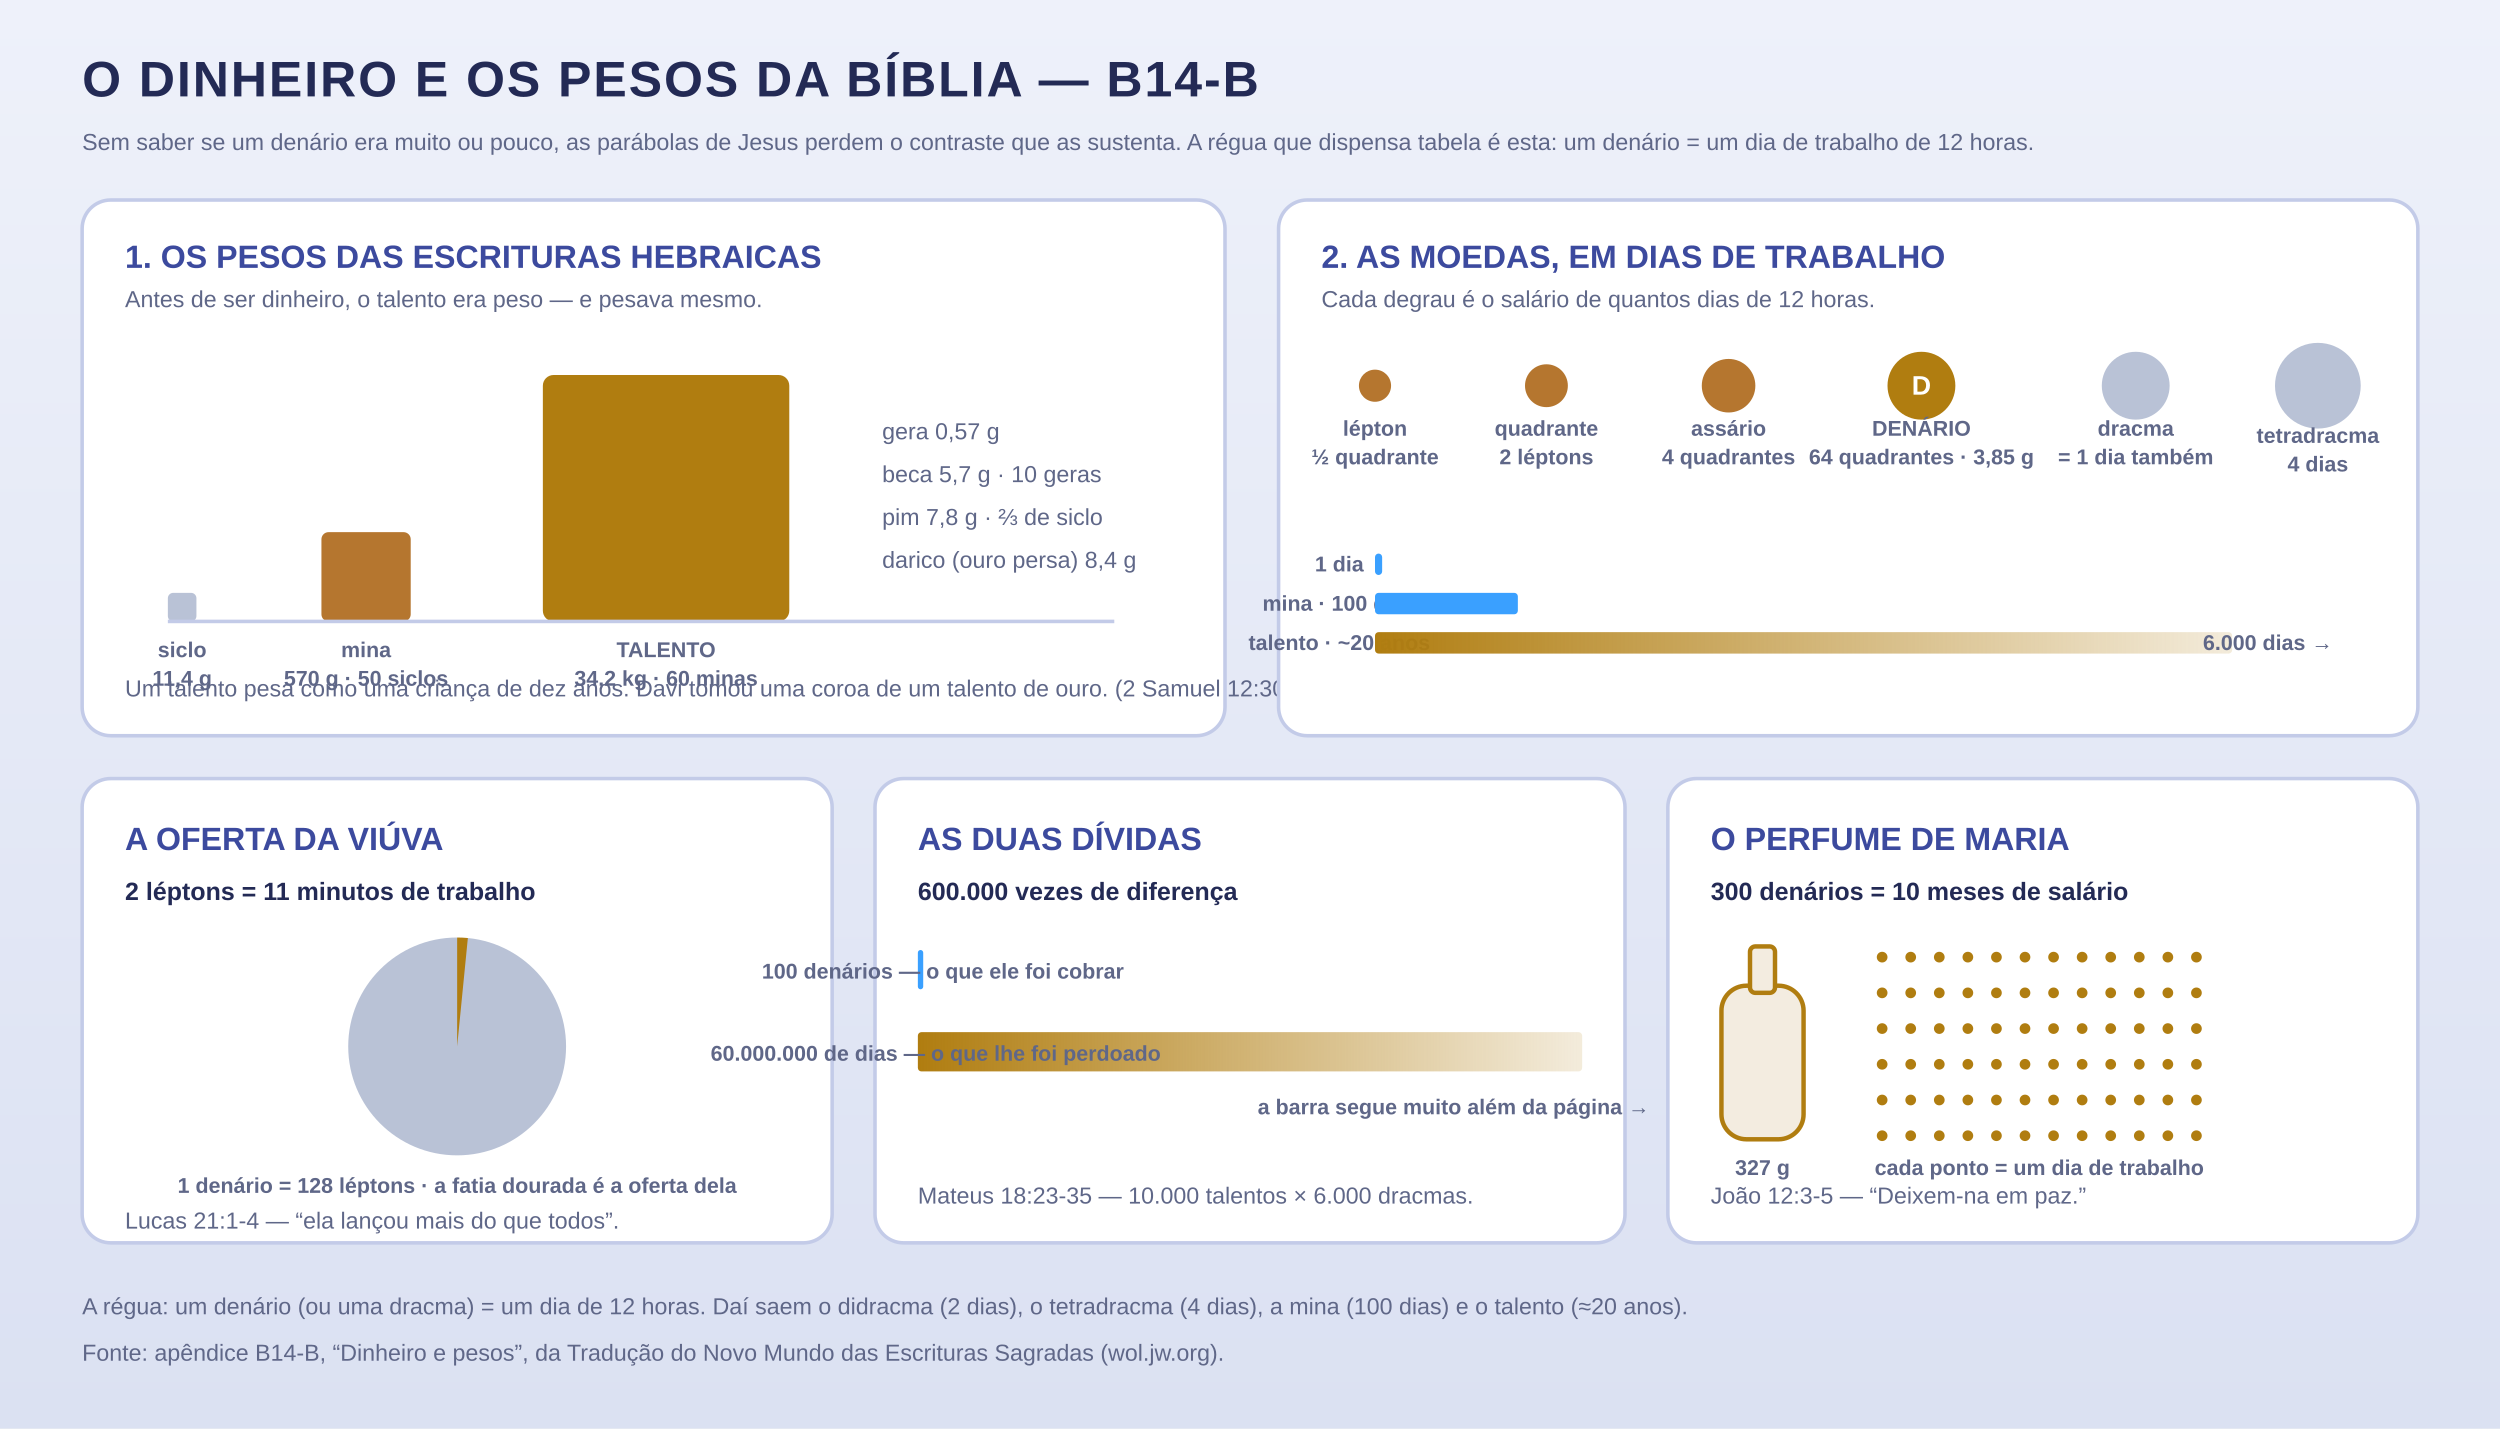
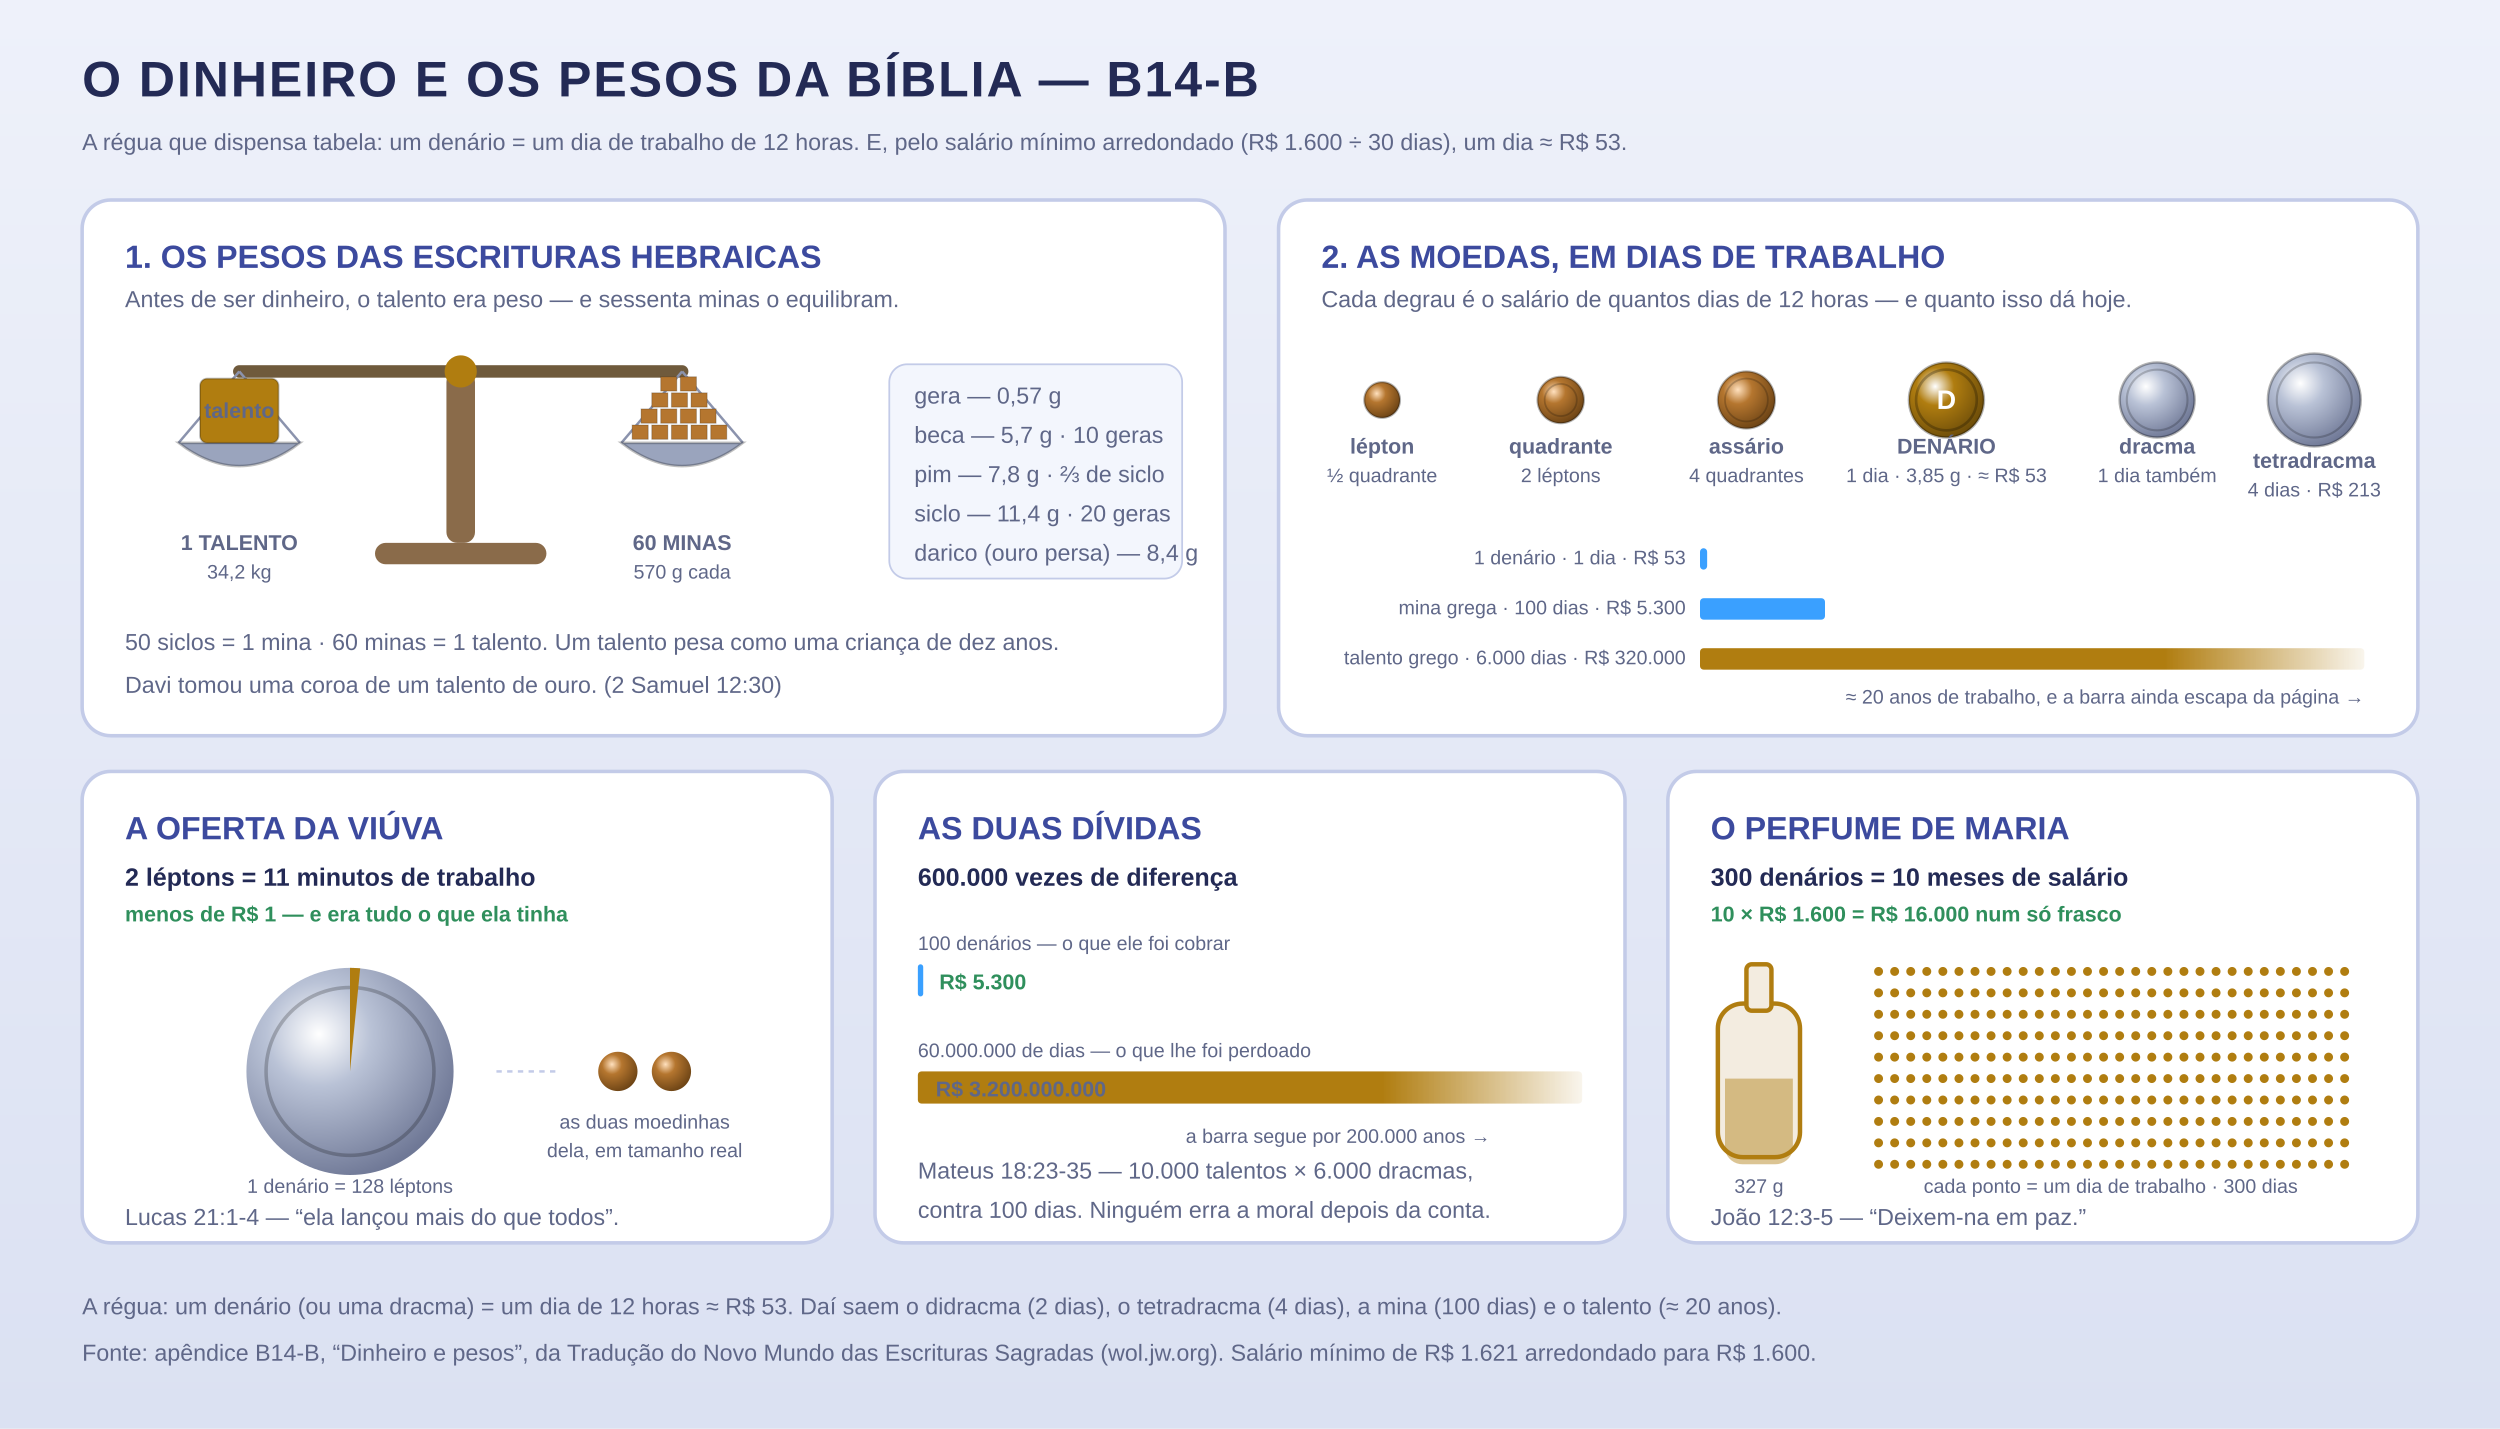
<svg xmlns="http://www.w3.org/2000/svg" viewBox="0 0 1400 800" width="1400" height="800" role="img" aria-labelledby="tit desc" font-family="'Segoe UI', 'Helvetica Neue', Arial, sans-serif">
  <defs>
    <linearGradient id="fundo" x1="0" y1="0" x2="0" y2="1">
      <stop offset="0" stop-color="#eef1fa" />
      <stop offset="1" stop-color="#dbe1f2" />
    </linearGradient>
    <linearGradient id="some" x1="0" y1="0" x2="1" y2="0">
      <stop offset="0" stop-color="#b07d10" />
-       <stop offset="1" stop-color="#b07d10" stop-opacity=".15" />
+       <stop offset="0.7" stop-color="#b07d10" />
+       <stop offset="1" stop-color="#b07d10" stop-opacity=".08" />
    </linearGradient>
+     <radialGradient id="ouro" cx="35%" cy="32%" r="72%">
+       <stop offset="0" stop-color="#ffffff" />
+       <stop offset="0.35" stop-color="#b07d10" />
+       <stop offset="1" stop-color="#6d4d09" />
+     </radialGradient>
+     <radialGradient id="prata" cx="35%" cy="32%" r="72%">
+       <stop offset="0" stop-color="#ffffff" />
+       <stop offset="0.35" stop-color="#b9c2d6" />
+       <stop offset="1" stop-color="#6f7896" />
+     </radialGradient>
+     <radialGradient id="cobre" cx="35%" cy="32%" r="72%">
+       <stop offset="0" stop-color="#ffe0bd" />
+       <stop offset="0.35" stop-color="#b5762f" />
+       <stop offset="1" stop-color="#6d4415" />
+     </radialGradient>
  </defs>
  <style>
        .cab  { fill:#232a55; font-size:28px; font-weight:800; letter-spacing:1.1px; }
        .rot  { fill:#3c4a9e; font-size:18px; font-weight:700; }
        .rotp { fill:#5f6788; font-size:13px; }
        .painel { fill:#ffffff; stroke:#c3cbe8; stroke-width:2; }
        .not  { font-size:12px; font-weight:700; text-anchor:middle; fill:#5f6788; }
+         .sub  { font-size:11px; font-weight:400; text-anchor:middle; fill:#5f6788; }
        .cx   { font-size:15px; font-weight:800; text-anchor:middle; }
        .val  { font-size:14px; font-weight:800; fill:#232a55; }
-         .ouro { fill:#b07d10; }
-         .ok   { fill:#2f8f5c; }
+         .reais{ font-size:12px; font-weight:800; fill:#2f8f5c; }
+         .esq  { text-anchor:start; }
+         .dir  { text-anchor:end; }
+         .tag  { fill:#ffffff; stroke:#c3cbe8; stroke-width:1; }
    </style>
  <rect width="1400" height="800" fill="url(#fundo)" />
  <text class="cab" x="46" y="54">O DINHEIRO E OS PESOS DA BÍBLIA — B14-B</text>
  <text class="rotp" x="46" y="84" font-size="16">
-         Sem saber se um denário era muito ou pouco, as parábolas de Jesus perdem o contraste que as sustenta. A régua que dispensa tabela é esta: um denário = um dia de trabalho de 12 horas.
+         A régua que dispensa tabela: um denário = um dia de trabalho de 12 horas. E, pelo salário mínimo arredondado (R$ 1.600 ÷ 30 dias), um dia ≈ R$ 53.
    </text>
  <g transform="translate(46,112)">
    <rect class="painel" width="640" height="300" rx="16" />
    <text class="rot" x="24" y="38">1. OS PESOS DAS ESCRITURAS HEBRAICAS</text>
-     <text class="rotp" x="24" y="60">Antes de ser dinheiro, o talento era peso — e pesava mesmo.</text>
-     <g transform="translate(48,88)">
-       <rect x="0" y="132" width="16" height="16" rx="3" fill="#b9c2d6" />
-       <text class="not" x="8" y="168">siclo</text>
-       <text class="not" x="8" y="184" font-weight="400">11,4 g</text>
-       <rect x="86" y="98" width="50" height="50" rx="4" fill="#b5762f" />
-       <text class="not" x="111" y="168">mina</text>
-       <text class="not" x="111" y="184" font-weight="400">570 g · 50 siclos</text>
-       <rect x="210" y="10" width="138" height="138" rx="6" fill="#b07d10" />
-       <text class="not" x="279" y="168" fill="#b07d10">TALENTO</text>
-       <text class="not" x="279" y="184" font-weight="400">34,2 kg · 60 minas</text>
-       <line x1="0" y1="148" x2="530" y2="148" stroke="#c3cbe8" stroke-width="2" />
-       <text class="rotp" x="400" y="46">gera 0,57 g</text>
-       <text class="rotp" x="400" y="70">beca 5,7 g · 10 geras</text>
-       <text class="rotp" x="400" y="94">pim 7,8 g · ⅔ de siclo</text>
-       <text class="rotp" x="400" y="118">darico (ouro persa) 8,4 g</text>
-     </g>
-     <text class="rotp" x="24" y="278">Um talento pesa como uma criança de dez anos. Davi tomou uma coroa de um talento de ouro. (2 Samuel 12:30)</text>
+     <text class="rotp" x="24" y="60">Antes de ser dinheiro, o talento era peso — e sessenta minas o equilibram.</text>
+     <g transform="translate(212,96)">
+       <rect x="-8" y="0" width="16" height="96" rx="6" fill="#8a6b4a" />
+       <rect x="-48" y="96" width="96" height="12" rx="6" fill="#8a6b4a" />
+       <path d="M-124 0 H124" stroke="#6f5a3c" stroke-width="7" stroke-linecap="round" />
+       <circle cy="0" r="9" fill="#b07d10" />
+       <path d="M-124 0 L-158 40 M-124 0 L-90 40" stroke="#8b93ad" stroke-width="1.4" />
+       <path d="M-158 40 q34 26 68 0 z" fill="#9aa4bd" stroke="rgba(0,0,0,.25)" stroke-width="1.5" />
+       <path d="M124 0 L90 40 M124 0 L158 40" stroke="#8b93ad" stroke-width="1.4" />
+       <path d="M90 40 q34 26 68 0 z" fill="#9aa4bd" stroke="rgba(0,0,0,.25)" stroke-width="1.5" />
+       <rect x="-146" y="4" width="44" height="36" rx="4" fill="#b07d10" stroke="rgba(0,0,0,.25)" />
+       <text class="not" x="-124" y="26" fill="#ffffff">talento</text>
+       <g fill="#b5762f" stroke="rgba(0,0,0,.2)" stroke-width="0.6">
+         <rect x="96" y="30" width="9" height="8" />
+         <rect x="107" y="30" width="9" height="8" />
+         <rect x="118" y="30" width="9" height="8" />
+         <rect x="129" y="30" width="9" height="8" />
+         <rect x="140" y="30" width="9" height="8" />
+         <rect x="101" y="21" width="9" height="8" />
+         <rect x="112" y="21" width="9" height="8" />
+         <rect x="123" y="21" width="9" height="8" />
+         <rect x="134" y="21" width="9" height="8" />
+         <rect x="107" y="12" width="9" height="8" />
+         <rect x="118" y="12" width="9" height="8" />
+         <rect x="129" y="12" width="9" height="8" />
+         <rect x="112" y="3" width="9" height="8" />
+         <rect x="123" y="3" width="9" height="8" />
+       </g>
+     </g>
+     <text class="not" x="88" y="196">1 TALENTO</text>
+     <text class="sub" x="88" y="212">34,2 kg</text>
+     <text class="not" x="336" y="196">60 MINAS</text>
+     <text class="sub" x="336" y="212">570 g cada</text>
+     <g transform="translate(452,92)">
+       <rect x="0" y="0" width="164" height="120" rx="10" fill="#f3f6fd" stroke="#c3cbe8" />
+       <text class="rotp" x="14" y="22">gera — 0,57 g</text>
+       <text class="rotp" x="14" y="44">beca — 5,7 g · 10 geras</text>
+       <text class="rotp" x="14" y="66">pim — 7,8 g · ⅔ de siclo</text>
+       <text class="rotp" x="14" y="88">siclo — 11,4 g · 20 geras</text>
+       <text class="rotp" x="14" y="110">darico (ouro persa) — 8,4 g</text>
+     </g>
+     <text class="rotp" x="24" y="252">50 siclos = 1 mina · 60 minas = 1 talento. Um talento pesa como uma criança de dez anos.</text>
+     <text class="rotp" x="24" y="276">Davi tomou uma coroa de um talento de ouro. (2 Samuel 12:30)</text>
  </g>
  <g transform="translate(716,112)">
    <rect class="painel" width="638" height="300" rx="16" />
    <text class="rot" x="24" y="38">2. AS MOEDAS, EM DIAS DE TRABALHO</text>
-     <text class="rotp" x="24" y="60">Cada degrau é o salário de quantos dias de 12 horas.</text>
-     <g transform="translate(30,80)">
-       <circle cx="24" cy="24" r="9" fill="#b5762f" />
-       <text class="not" x="24" y="52">lépton</text>
-       <text class="not" x="24" y="68" font-weight="400">½ quadrante</text>
-       <circle cx="120" cy="24" r="12" fill="#b5762f" />
-       <text class="not" x="120" y="52">quadrante</text>
-       <text class="not" x="120" y="68" font-weight="400">2 léptons</text>
-       <circle cx="222" cy="24" r="15" fill="#b5762f" />
-       <text class="not" x="222" y="52">assário</text>
-       <text class="not" x="222" y="68" font-weight="400">4 quadrantes</text>
-       <circle cx="330" cy="24" r="19" fill="#b07d10" />
-       <text class="cx" x="330" y="29" fill="#ffffff">D</text>
-       <text class="not" x="330" y="52" fill="#b07d10">DENÁRIO</text>
-       <text class="not" x="330" y="68" font-weight="400">64 quadrantes · 3,85 g</text>
-       <circle cx="450" cy="24" r="19" fill="#b9c2d6" />
-       <text class="not" x="450" y="52">dracma</text>
-       <text class="not" x="450" y="68" font-weight="400">= 1 dia também</text>
-       <circle cx="552" cy="24" r="24" fill="#b9c2d6" />
-       <text class="not" x="552" y="56">tetradracma</text>
-       <text class="not" x="552" y="72" font-weight="400">4 dias</text>
-     </g>
-     <g transform="translate(54,196)">
-       <text class="not" x="-20" y="12" text-anchor="end" font-weight="400">1 dia</text>
-       <rect x="0" y="2" width="4" height="12" rx="2" fill="#3aa0ff" />
-       <text class="not" x="-20" y="34" text-anchor="end" font-weight="400">mina · 100 dias</text>
-       <rect x="0" y="24" width="80" height="12" rx="2" fill="#3aa0ff" />
-       <text class="not" x="-20" y="56" text-anchor="end" font-weight="400">talento · ~20 anos</text>
-       <rect x="0" y="46" width="480" height="12" rx="2" fill="url(#some)" />
-       <text class="not" x="500" y="56" text-anchor="start" font-weight="400">6.000 dias →</text>
-     </g>
-   </g>
-   <g transform="translate(46,436)">
-     <rect class="painel" width="420" height="260" rx="16" />
-     <text class="rot" x="24" y="40">A OFERTA DA VIÚVA</text>
-     <text class="val" x="24" y="68">2 léptons = 11 minutos de trabalho</text>
-     <g transform="translate(210,150)">
-       <circle r="62" fill="#b9c2d6" />
-       <path d="M0 0 L0 -62 A62 62 0 0 1 6.1 -61.7 Z" fill="#b07d10" />
-       <circle r="62" fill="none" stroke="#ffffff" stroke-width="2" />
-     </g>
-     <text class="not" x="210" y="232" font-weight="400">1 denário = 128 léptons · a fatia dourada é a oferta dela</text>
-     <text class="rotp" x="24" y="252">Lucas 21:1-4 — “ela lançou mais do que todos”.</text>
-   </g>
-   <g transform="translate(490,436)">
-     <rect class="painel" width="420" height="260" rx="16" />
-     <text class="rot" x="24" y="40">AS DUAS DÍVIDAS</text>
-     <text class="val" x="24" y="68">600.000 vezes de diferença</text>
-     <g transform="translate(24,96)">
-       <rect x="0" y="0" width="3" height="22" rx="1.5" fill="#3aa0ff" />
-       <text class="not" x="14" y="16" text-anchor="start" font-weight="400">100 denários — o que ele foi cobrar</text>
-       <rect x="0" y="46" width="372" height="22" rx="2" fill="url(#some)" />
-       <text class="not" x="10" y="62" text-anchor="start" fill="#ffffff">60.000.000 de dias — o que lhe foi perdoado</text>
-       <text class="not" x="300" y="92" font-weight="400">a barra segue muito além da página →</text>
-     </g>
-     <text class="rotp" x="24" y="238">Mateus 18:23-35 — 10.000 talentos × 6.000 dracmas.</text>
-   </g>
-   <g transform="translate(934,436)">
-     <rect class="painel" width="420" height="260" rx="16" />
-     <text class="rot" x="24" y="40">O PERFUME DE MARIA</text>
-     <text class="val" x="24" y="68">300 denários = 10 meses de salário</text>
-     <g transform="translate(30,90)">
+     <text class="rotp" x="24" y="60">Cada degrau é o salário de quantos dias de 12 horas — e quanto isso dá hoje.</text>
+     <g transform="translate(34,86)">
+       <circle cx="24" cy="26" r="10" fill="url(#cobre)" stroke="rgba(0,0,0,.3)" stroke-width="1.2" />
+       <text class="not" x="24" y="56">lépton</text>
+       <text class="sub" x="24" y="72">½ quadrante</text>
+       <circle cx="124" cy="26" r="13" fill="url(#cobre)" stroke="rgba(0,0,0,.3)" stroke-width="1.2" />
+       <circle cx="124" cy="26" r="9" fill="none" stroke="rgba(0,0,0,.2)" stroke-width="1" />
+       <text class="not" x="124" y="56">quadrante</text>
+       <text class="sub" x="124" y="72">2 léptons</text>
+       <circle cx="228" cy="26" r="16" fill="url(#cobre)" stroke="rgba(0,0,0,.3)" stroke-width="1.2" />
+       <circle cx="228" cy="26" r="12" fill="none" stroke="rgba(0,0,0,.2)" stroke-width="1" />
+       <text class="not" x="228" y="56">assário</text>
+       <text class="sub" x="228" y="72">4 quadrantes</text>
+       <circle cx="340" cy="26" r="21" fill="url(#ouro)" stroke="rgba(0,0,0,.3)" stroke-width="1.4" />
+       <circle cx="340" cy="26" r="17" fill="none" stroke="rgba(0,0,0,.25)" stroke-width="1.5" />
+       <text class="cx" x="340" y="31" fill="#ffffff">D</text>
+       <text class="not" x="340" y="56" fill="#b07d10">DENÁRIO</text>
+       <text class="sub" x="340" y="72">1 dia · 3,85 g · ≈ R$ 53</text>
+       <circle cx="458" cy="26" r="21" fill="url(#prata)" stroke="rgba(0,0,0,.3)" stroke-width="1.4" />
+       <circle cx="458" cy="26" r="17" fill="none" stroke="rgba(0,0,0,.2)" stroke-width="1.2" />
+       <text class="not" x="458" y="56">dracma</text>
+       <text class="sub" x="458" y="72">1 dia também</text>
+       <circle cx="546" cy="26" r="26" fill="url(#prata)" stroke="rgba(0,0,0,.3)" stroke-width="1.4" />
+       <circle cx="546" cy="26" r="21" fill="none" stroke="rgba(0,0,0,.2)" stroke-width="1.2" />
+       <text class="not" x="546" y="64">tetradracma</text>
+       <text class="sub" x="546" y="80">4 dias · R$ 213</text>
+     </g>
+     <g transform="translate(24,192)">
+       <text class="sub dir" x="204" y="12">1 denário · 1 dia · R$ 53</text>
+       <rect x="212" y="3" width="4" height="12" rx="2" fill="#3aa0ff" />
+       <text class="sub dir" x="204" y="40">mina grega · 100 dias · R$ 5.300</text>
+       <rect x="212" y="31" width="70" height="12" rx="2" fill="#3aa0ff" />
+       <text class="sub dir" x="204" y="68">talento grego · 6.000 dias · R$ 320.000</text>
+       <rect x="212" y="59" width="372" height="12" rx="2" fill="url(#some)" />
+       <text class="sub dir" x="584" y="90">≈ 20 anos de trabalho, e a barra ainda escapa da página →</text>
+     </g>
+   </g>
+   <g transform="translate(46,432)">
+     <rect class="painel" width="420" height="264" rx="16" />
+     <text class="rot" x="24" y="38">A OFERTA DA VIÚVA</text>
+     <text class="val" x="24" y="64">2 léptons = 11 minutos de trabalho</text>
+     <text class="reais" x="24" y="84">menos de R$ 1 — e era tudo o que ela tinha</text>
+     <g transform="translate(150,168)">
+       <circle r="58" fill="url(#prata)" />
+       <circle r="47" fill="none" stroke="rgba(0,0,0,.22)" stroke-width="2" />
+       <path d="M0 0 L0 -58 A58 58 0 0 1 5.7 -57.7 Z" fill="#b07d10" />
+     </g>
+     <text class="sub" x="150" y="236">1 denário = 128 léptons</text>
+     <g transform="translate(300,168)">
+       <circle cx="0" cy="0" r="11" fill="url(#cobre)" />
+       <circle cx="30" cy="0" r="11" fill="url(#cobre)" />
+       <text class="sub" x="15" y="32">as duas moedinhas</text>
+       <text class="sub" x="15" y="48">dela, em tamanho real</text>
+     </g>
+     <path d="M232 168 L268 168" stroke="#c3cbe8" stroke-width="1.4" stroke-dasharray="3 3" />
+     <text class="rotp" x="24" y="254">Lucas 21:1-4 — “ela lançou mais do que todos”.</text>
+   </g>
+   <g transform="translate(490,432)">
+     <rect class="painel" width="420" height="264" rx="16" />
+     <text class="rot" x="24" y="38">AS DUAS DÍVIDAS</text>
+     <text class="val" x="24" y="64">600.000 vezes de diferença</text>
+     <g transform="translate(24,90)">
+       <text class="sub esq" x="0" y="10">100 denários — o que ele foi cobrar</text>
+       <rect x="0" y="18" width="3" height="18" rx="1.5" fill="#3aa0ff" />
+       <text class="reais esq" x="12" y="32" fill="#3c4a9e">R$ 5.300</text>
+       <text class="sub esq" x="0" y="70">60.000.000 de dias — o que lhe foi perdoado</text>
+       <rect x="0" y="78" width="372" height="18" rx="2" fill="url(#some)" />
+       <text class="not esq" x="10" y="92" fill="#ffffff">R$ 3.200.000.000</text>
+       <text class="sub esq" x="150" y="118">a barra segue por 200.000 anos →</text>
+     </g>
+     <text class="rotp" x="24" y="228">Mateus 18:23-35 — 10.000 talentos × 6.000 dracmas,</text>
+     <text class="rotp" x="24" y="250">contra 100 dias. Ninguém erra a moral depois da conta.</text>
+   </g>
+   <g transform="translate(934,432)">
+     <rect class="painel" width="420" height="264" rx="16" />
+     <text class="rot" x="24" y="38">O PERFUME DE MARIA</text>
+     <text class="val" x="24" y="64">300 denários = 10 meses de salário</text>
+     <text class="reais" x="24" y="84">10 × R$ 1.600 = R$ 16.000 num só frasco</text>
+     <g transform="translate(28,104)">
      <rect x="0" y="26" width="46" height="86" rx="14" fill="#f3ece0" stroke="#b07d10" stroke-width="2.5" />
+       <path d="M4 68 h38 v40 a10 10 0 0 1 -10 8 h-18 a10 10 0 0 1 -10 -8 z" fill="#b07d10" opacity=".45" />
      <rect x="16" y="4" width="14" height="26" rx="3" fill="#f3ece0" stroke="#b07d10" stroke-width="2.5" />
-       <text class="not" x="23" y="132" font-weight="400">327 g</text>
-       <g fill="#b07d10">
-         <circle cx="90" cy="10" r="3" />
-         <circle cx="106" cy="10" r="3" />
-         <circle cx="122" cy="10" r="3" />
-         <circle cx="138" cy="10" r="3" />
-         <circle cx="154" cy="10" r="3" />
-         <circle cx="170" cy="10" r="3" />
-         <circle cx="186" cy="10" r="3" />
-         <circle cx="202" cy="10" r="3" />
-         <circle cx="218" cy="10" r="3" />
-         <circle cx="234" cy="10" r="3" />
-         <circle cx="250" cy="10" r="3" />
-         <circle cx="266" cy="10" r="3" />
-         <circle cx="90" cy="30" r="3" />
-         <circle cx="106" cy="30" r="3" />
-         <circle cx="122" cy="30" r="3" />
-         <circle cx="138" cy="30" r="3" />
-         <circle cx="154" cy="30" r="3" />
-         <circle cx="170" cy="30" r="3" />
-         <circle cx="186" cy="30" r="3" />
-         <circle cx="202" cy="30" r="3" />
-         <circle cx="218" cy="30" r="3" />
-         <circle cx="234" cy="30" r="3" />
-         <circle cx="250" cy="30" r="3" />
-         <circle cx="266" cy="30" r="3" />
-         <circle cx="90" cy="50" r="3" />
-         <circle cx="106" cy="50" r="3" />
-         <circle cx="122" cy="50" r="3" />
-         <circle cx="138" cy="50" r="3" />
-         <circle cx="154" cy="50" r="3" />
-         <circle cx="170" cy="50" r="3" />
-         <circle cx="186" cy="50" r="3" />
-         <circle cx="202" cy="50" r="3" />
-         <circle cx="218" cy="50" r="3" />
-         <circle cx="234" cy="50" r="3" />
-         <circle cx="250" cy="50" r="3" />
-         <circle cx="266" cy="50" r="3" />
-         <circle cx="90" cy="70" r="3" />
-         <circle cx="106" cy="70" r="3" />
-         <circle cx="122" cy="70" r="3" />
-         <circle cx="138" cy="70" r="3" />
-         <circle cx="154" cy="70" r="3" />
-         <circle cx="170" cy="70" r="3" />
-         <circle cx="186" cy="70" r="3" />
-         <circle cx="202" cy="70" r="3" />
-         <circle cx="218" cy="70" r="3" />
-         <circle cx="234" cy="70" r="3" />
-         <circle cx="250" cy="70" r="3" />
-         <circle cx="266" cy="70" r="3" />
-         <circle cx="90" cy="90" r="3" />
-         <circle cx="106" cy="90" r="3" />
-         <circle cx="122" cy="90" r="3" />
-         <circle cx="138" cy="90" r="3" />
-         <circle cx="154" cy="90" r="3" />
-         <circle cx="170" cy="90" r="3" />
-         <circle cx="186" cy="90" r="3" />
-         <circle cx="202" cy="90" r="3" />
-         <circle cx="218" cy="90" r="3" />
-         <circle cx="234" cy="90" r="3" />
-         <circle cx="250" cy="90" r="3" />
-         <circle cx="266" cy="90" r="3" />
-         <circle cx="90" cy="110" r="3" />
-         <circle cx="106" cy="110" r="3" />
-         <circle cx="122" cy="110" r="3" />
-         <circle cx="138" cy="110" r="3" />
-         <circle cx="154" cy="110" r="3" />
-         <circle cx="170" cy="110" r="3" />
-         <circle cx="186" cy="110" r="3" />
-         <circle cx="202" cy="110" r="3" />
-         <circle cx="218" cy="110" r="3" />
-         <circle cx="234" cy="110" r="3" />
-         <circle cx="250" cy="110" r="3" />
-         <circle cx="266" cy="110" r="3" />
+       <text class="sub" x="23" y="132">327 g</text>
+     </g>
+     <g transform="translate(118,112)" fill="#b07d10">
+       <g id="linha-dias">
+         <circle cx="0" cy="0" r="2.5" />
+         <circle cx="9" cy="0" r="2.5" />
+         <circle cx="18" cy="0" r="2.5" />
+         <circle cx="27" cy="0" r="2.5" />
+         <circle cx="36" cy="0" r="2.5" />
+         <circle cx="45" cy="0" r="2.5" />
+         <circle cx="54" cy="0" r="2.5" />
+         <circle cx="63" cy="0" r="2.5" />
+         <circle cx="72" cy="0" r="2.5" />
+         <circle cx="81" cy="0" r="2.5" />
+         <circle cx="90" cy="0" r="2.5" />
+         <circle cx="99" cy="0" r="2.5" />
+         <circle cx="108" cy="0" r="2.5" />
+         <circle cx="117" cy="0" r="2.5" />
+         <circle cx="126" cy="0" r="2.5" />
+         <circle cx="135" cy="0" r="2.5" />
+         <circle cx="144" cy="0" r="2.5" />
+         <circle cx="153" cy="0" r="2.5" />
+         <circle cx="162" cy="0" r="2.5" />
+         <circle cx="171" cy="0" r="2.5" />
+         <circle cx="180" cy="0" r="2.5" />
+         <circle cx="189" cy="0" r="2.5" />
+         <circle cx="198" cy="0" r="2.5" />
+         <circle cx="207" cy="0" r="2.5" />
+         <circle cx="216" cy="0" r="2.5" />
+         <circle cx="225" cy="0" r="2.5" />
+         <circle cx="234" cy="0" r="2.5" />
+         <circle cx="243" cy="0" r="2.5" />
+         <circle cx="252" cy="0" r="2.5" />
+         <circle cx="261" cy="0" r="2.5" />
      </g>
-       <text class="not" x="178" y="132" font-weight="400">cada ponto = um dia de trabalho</text>
-     </g>
-     <text class="rotp" x="24" y="238">João 12:3-5 — “Deixem-na em paz.”</text>
+       <use href="#linha-dias" y="12" />
+       <use href="#linha-dias" y="24" />
+       <use href="#linha-dias" y="36" />
+       <use href="#linha-dias" y="48" />
+       <use href="#linha-dias" y="60" />
+       <use href="#linha-dias" y="72" />
+       <use href="#linha-dias" y="84" />
+       <use href="#linha-dias" y="96" />
+       <use href="#linha-dias" y="108" />
+     </g>
+     <text class="sub" x="248" y="236">cada ponto = um dia de trabalho · 300 dias</text>
+     <text class="rotp" x="24" y="254">João 12:3-5 — “Deixem-na em paz.”</text>
  </g>
  <text class="rotp" x="46" y="736" font-size="15">
-         A régua: um denário (ou uma dracma) = um dia de 12 horas. Daí saem o didracma (2 dias), o tetradracma (4 dias), a mina (100 dias) e o talento (≈20 anos).
+         A régua: um denário (ou uma dracma) = um dia de 12 horas ≈ R$ 53. Daí saem o didracma (2 dias), o tetradracma (4 dias), a mina (100 dias) e o talento (≈ 20 anos).
    </text>
  <text class="rotp" x="46" y="762" font-size="13">
-         Fonte: apêndice B14-B, “Dinheiro e pesos”, da Tradução do Novo Mundo das Escrituras Sagradas (wol.jw.org).
+         Fonte: apêndice B14-B, “Dinheiro e pesos”, da Tradução do Novo Mundo das Escrituras Sagradas (wol.jw.org). Salário mínimo de R$ 1.621 arredondado para R$ 1.600.
    </text>
</svg>
